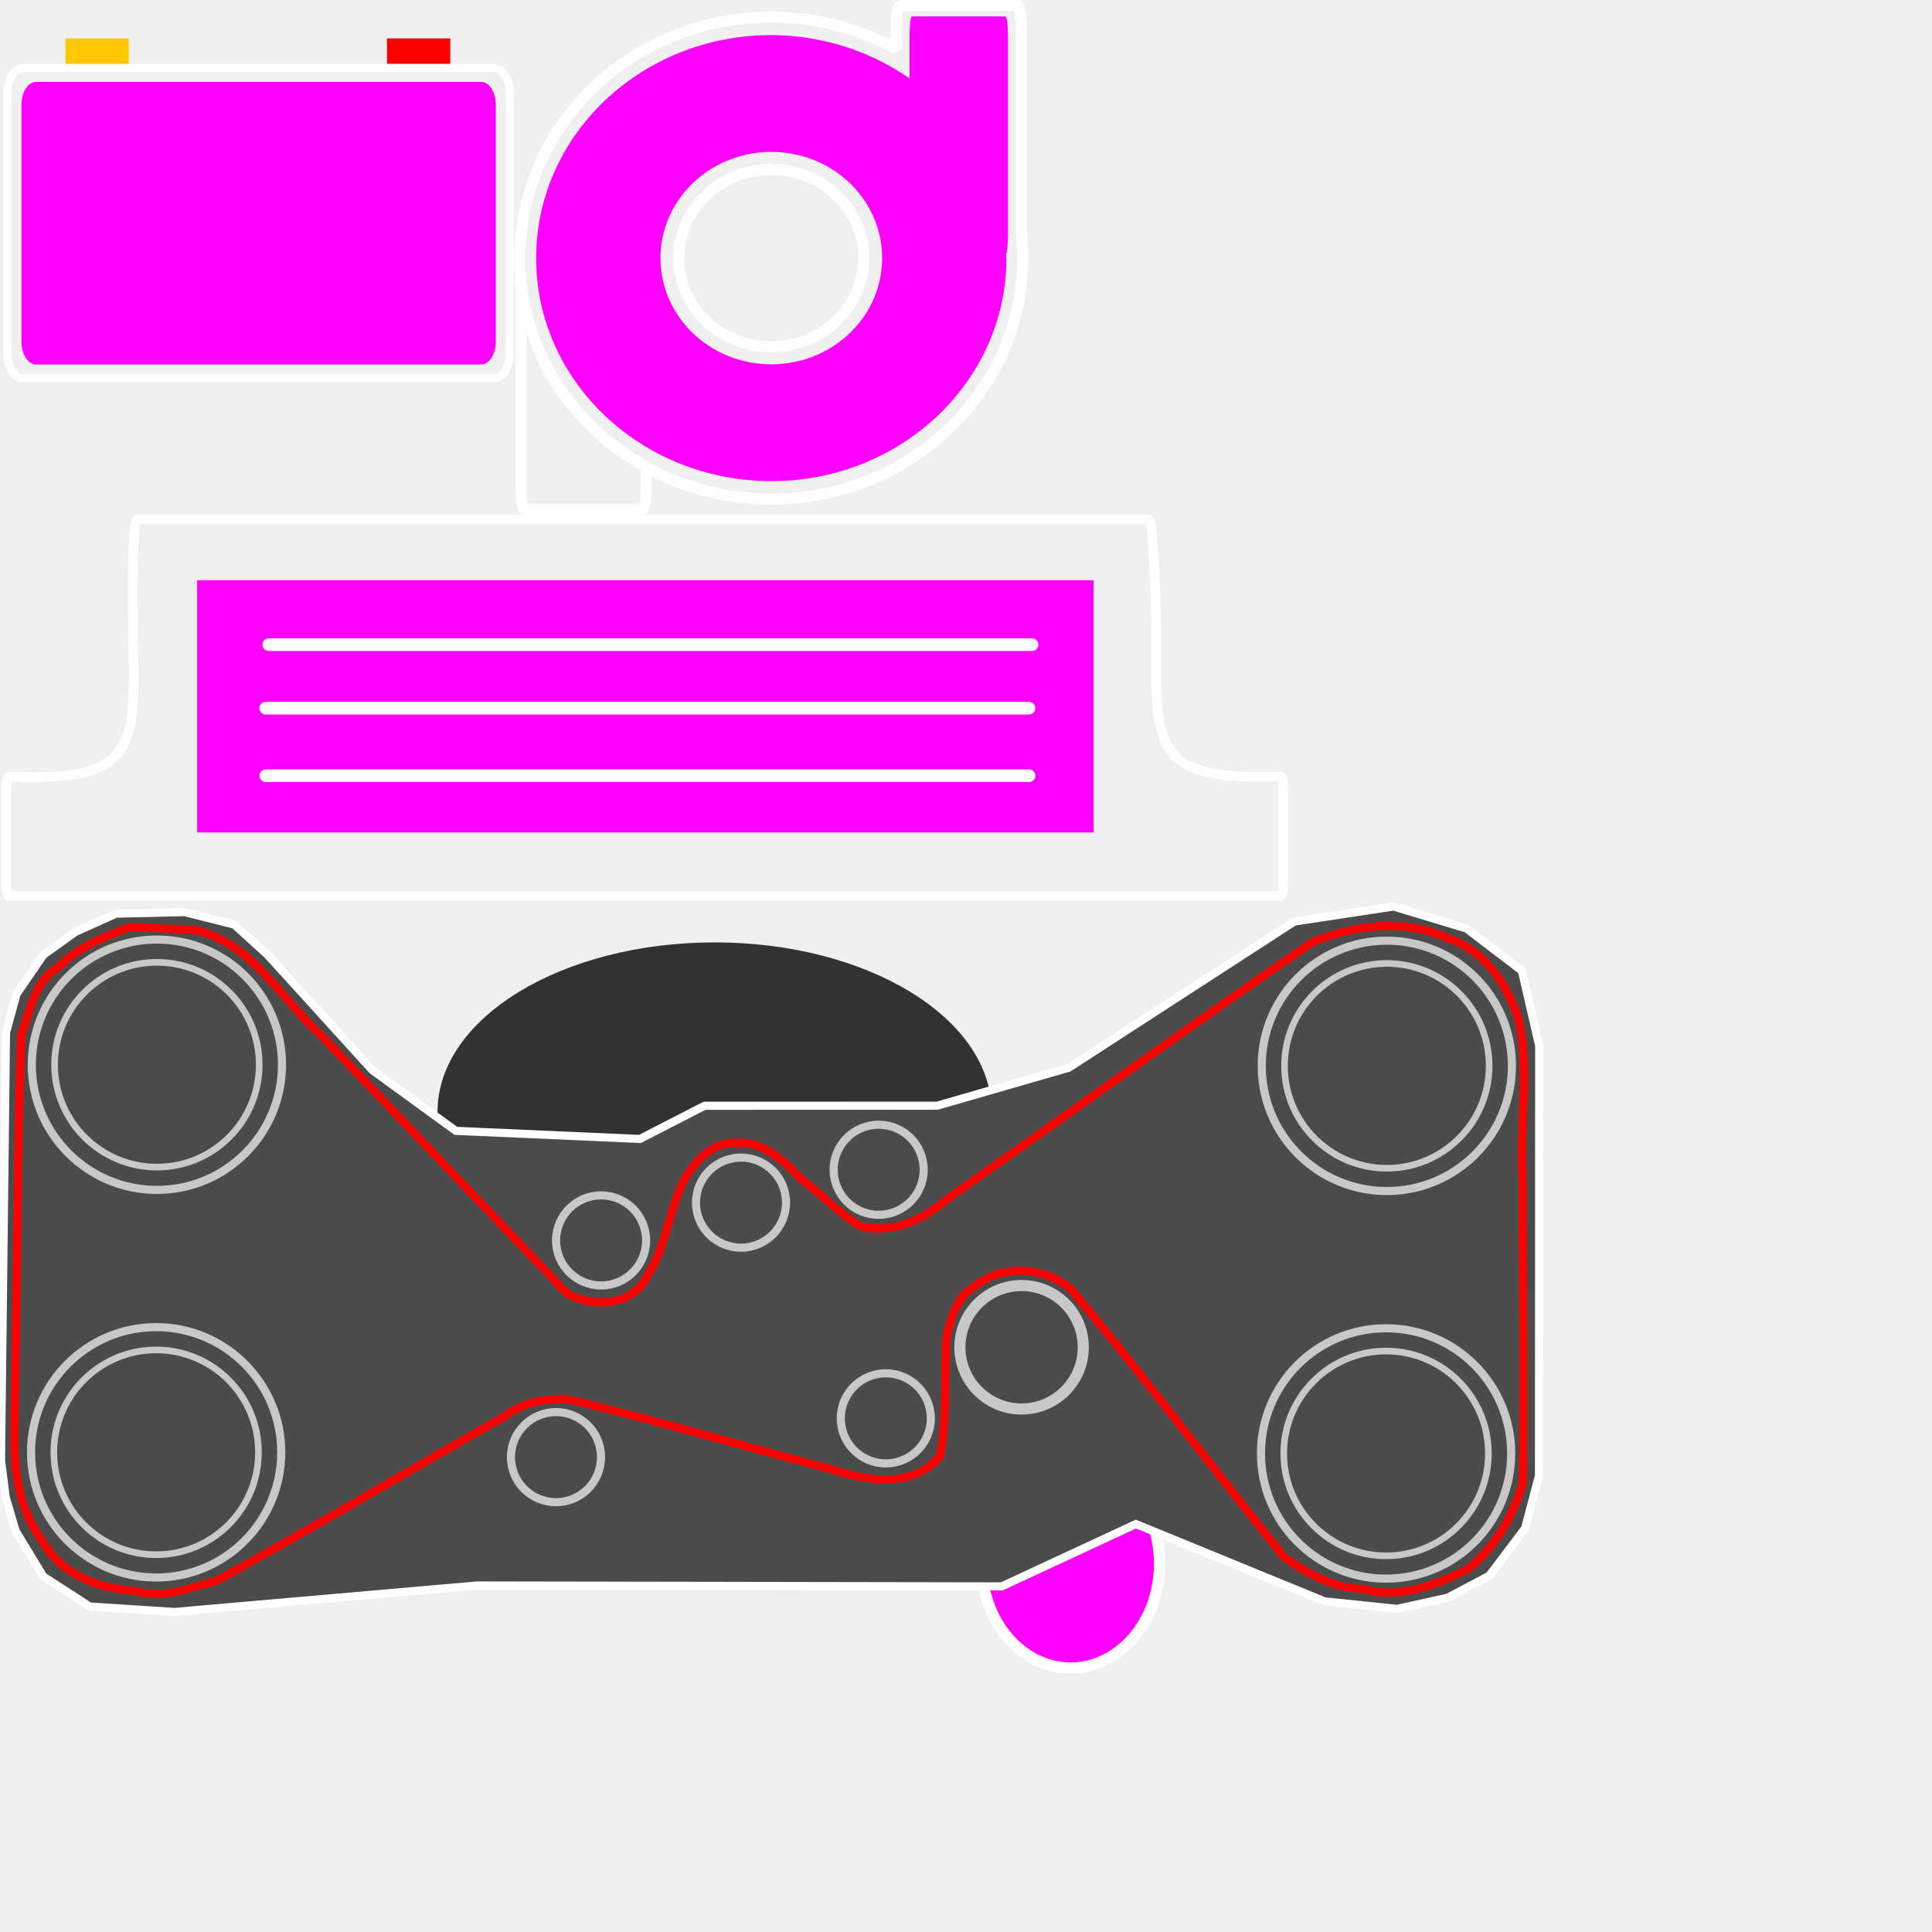
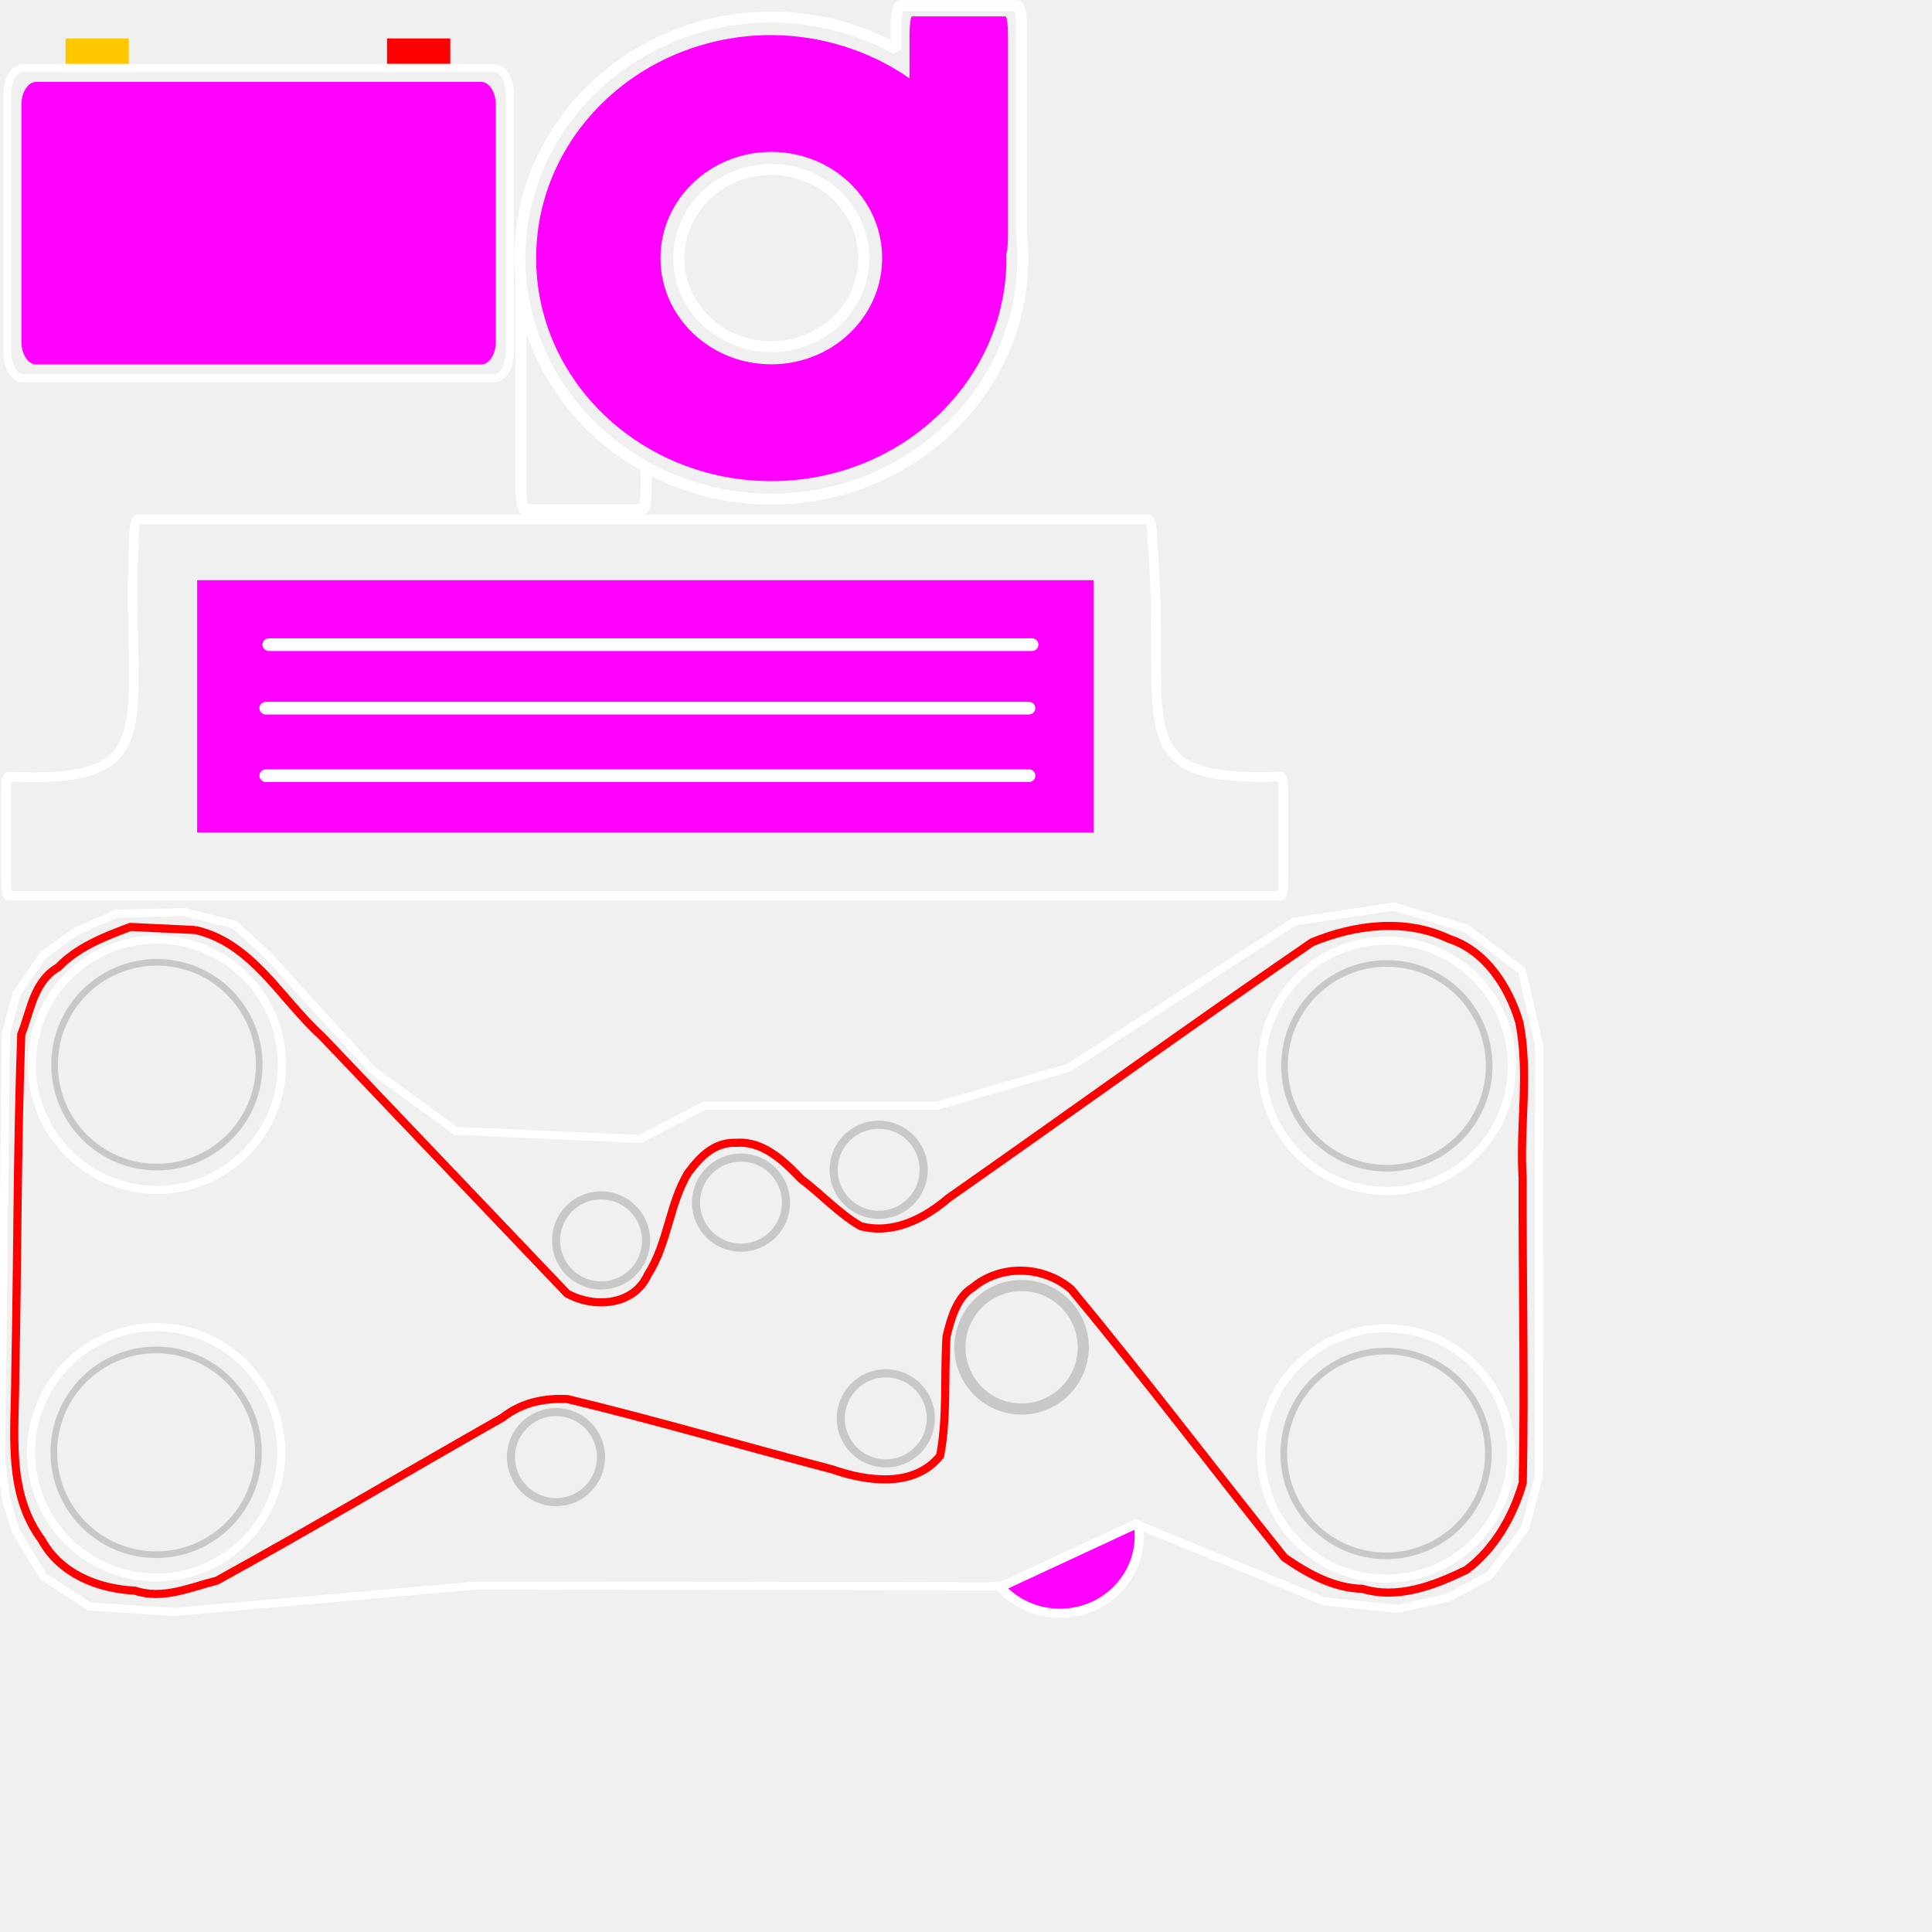
<svg xmlns="http://www.w3.org/2000/svg" width="480" height="480" viewBox="0 0 480 480" version="1.1" id="svg5">
  <defs id="defs2" />
  <g id="layer1">
-     <ellipse style="fill:#323232;fill-opacity:1;fill-rule:evenodd;stroke:none;stroke-width:2.214;stroke-linejoin:miter;stroke-dasharray:none;stroke-opacity:1;paint-order:markers fill stroke" id="path23540" cx="177.542" cy="276.233" rx="68.839" ry="42.097" />
-     <ellipse style="fill:#ff00ff;fill-opacity:1;fill-rule:evenodd;stroke:#ffffff;stroke-width:2.808;stroke-linejoin:miter;stroke-dasharray:none;stroke-opacity:1;paint-order:markers fill stroke" id="path23534" cx="265.994" cy="388.503" rx="22.106" ry="25.909" />
-     <path style="fill:#4b4b4b;fill-opacity:1;fill-rule:evenodd;stroke:#ffffff;stroke-width:2.015;stroke-linejoin:miter;stroke-dasharray:none;stroke-opacity:1;paint-order:markers fill stroke" d="m 113.24,280.954 45.74,2.019 16.045,-8.245 57.812,-0.02 32.703,-9.437 56.016,-36.31 24.692,-3.74 18.087,5.466 13.768,10.494 4.307,18.63 -0.051,106.8 -3.458,13.106 -8.896,11.765 -10.324,5.461 -12.569,2.777 -18.043,-1.869 -46.856,-19.202 -33.336,15.485 -130.307,-0.229 -75.223,6.582 -21.061,-1.355 -11.518,-7.446 -6.885,-11.346 -2.458,-8.305 -1.176,-9.289 1.245,-106.188 2.62,-9.602 6.688,-9.748 7.91,-5.663 10.125,-4.551 17.034,-0.382 12.333,3.099 8.255,7.497 26.043,28.665 z" id="path23314" />
+     <path id="path23534" style="fill:#ff00ff;fill-opacity:1;fill-rule:evenodd;stroke:#ffffff;stroke-width:2.286;stroke-linejoin:miter;stroke-dasharray:none;stroke-opacity:1;paint-order:markers fill stroke" d="M 282.213 378.648 L 248.877 394.133 L 248.402 394.133 A 19.711 19.246 0 0 0 263.338 400.824 A 19.711 19.246 0 0 0 283.049 381.578 A 19.711 19.246 0 0 0 282.855 378.912 L 282.213 378.648 z " />
+     <path style="fill:none;fill-opacity:1;fill-rule:evenodd;stroke:#ffffff;stroke-width:2.015;stroke-linejoin:miter;stroke-dasharray:none;stroke-opacity:1;paint-order:markers fill stroke" d="m 113.24,280.954 45.74,2.019 16.045,-8.245 57.812,-0.02 32.703,-9.437 56.016,-36.31 24.692,-3.74 18.087,5.466 13.768,10.494 4.307,18.63 -0.051,106.8 -3.458,13.106 -8.896,11.765 -10.324,5.461 -12.569,2.777 -18.043,-1.869 -46.856,-19.202 -33.336,15.485 -130.307,-0.229 -75.223,6.582 -21.061,-1.355 -11.518,-7.446 -6.885,-11.346 -2.458,-8.305 -1.176,-9.289 1.245,-106.188 2.62,-9.602 6.688,-9.748 7.91,-5.663 10.125,-4.551 17.034,-0.382 12.333,3.099 8.255,7.497 26.043,28.665 z" id="path23314" />
    <rect style="fill:none;fill-opacity:1;stroke:#ffffff;stroke-width:2;stroke-dasharray:none;stroke-opacity:1" id="rect3800" width="124.792" height="77.065" x="1.859" y="16.917" ry="6.2" rx="3.87" />
    <rect style="fill:#ff00ff;fill-opacity:1;stroke:none;stroke-width:1.855;stroke-dasharray:none;stroke-opacity:1" id="rect3800-3" width="117.855" height="70.204" x="5.327" y="20.348" ry="5.648" rx="3.655" />
    <rect style="fill:#ff00ff" id="rect4536" width="0.637" height="1.812" x="65.008" y="25.629" ry="0.319" />
    <rect style="fill:#ffc800;fill-opacity:1;stroke:none;stroke-opacity:1" id="rect4700" width="15.716" height="6.299" x="16.285" y="9.559" rx="0" ry="3.533" />
    <rect style="fill:#ff0000;fill-opacity:1;stroke:none;stroke-opacity:1" id="rect4700-7" width="15.716" height="6.299" x="96.154" y="9.546" rx="0" ry="3.533" />
    <path id="rect12881" style="fill:none;fill-opacity:1;fill-rule:evenodd;stroke:#ffffff;stroke-width:2.399;stroke-linejoin:miter;stroke-dasharray:none;stroke-opacity:1;paint-order:markers fill stroke" d="m 34.255,129.065 c -0.528,0 -0.955,1.958 -0.955,4.389 -2.307,46.178 9.425,61.452 -31.139,59.488 -0.353,0 -0.639,1.555 -0.639,3.486 v 22.65 c 0,1.931 0.285,3.486 0.639,3.486 H 318.196 c 0.353,0 0.639,-1.555 0.639,-3.486 v -22.65 c 0,-1.931 -0.285,-3.486 -0.639,-3.486 -40.575,1.471 -27.976,-12.798 -31.941,-59.488 0,-2.431 -0.425,-4.389 -0.953,-4.389 z" />
    <rect style="fill:#ff00ff;fill-opacity:1;fill-rule:evenodd;stroke:none;stroke-width:2;stroke-linejoin:miter;stroke-dasharray:none;stroke-opacity:1;paint-order:markers fill stroke" id="rect13150" width="222.719" height="62.668" x="48.978" y="144.152" rx="0" ry="4.388" />
    <rect style="fill:none;fill-opacity:1;fill-rule:evenodd;stroke:#ffffff;stroke-width:2;stroke-linejoin:miter;stroke-dasharray:none;stroke-opacity:1;paint-order:markers fill stroke" id="rect13947" width="190.805" height="1.156" x="65.443" y="192.139" ry="0.578" />
    <rect style="fill:none;fill-opacity:1;fill-rule:evenodd;stroke:#ffffff;stroke-width:2;stroke-linejoin:miter;stroke-dasharray:none;stroke-opacity:1;paint-order:markers fill stroke" id="rect13947-2" width="190.805" height="1.156" x="65.429" y="175.362" ry="0.578" />
    <rect style="fill:none;fill-opacity:1;fill-rule:evenodd;stroke:#ffffff;stroke-width:2;stroke-linejoin:miter;stroke-dasharray:none;stroke-opacity:1;paint-order:markers fill stroke" id="rect13947-6" width="190.805" height="1.156" x="66.193" y="159.583" ry="0.578" />
    <path id="path8329-6-7" style="fill:#ff00ff;fill-opacity:1;stroke:none;stroke-width:5.58;stroke-dasharray:none;stroke-opacity:1" d="m 226.584,4.076 c -0.338,0 -0.611,2.109 -0.611,4.727 V 19.472 A 58.421,55.408 0 0 0 191.629,8.717 58.421,55.408 0 0 0 133.207,64.123 a 58.421,55.408 0 0 0 58.421,55.409 58.421,55.408 0 0 0 58.421,-55.409 58.421,55.408 0 0 0 -0.076,-1.016 c 0.262,-0.534 0.455,-2.354 0.455,-4.552 V 8.803 c 0,-2.618 -0.273,-4.727 -0.611,-4.727 z M 191.629,37.737 a 27.54,26.389 0 0 1 27.54,26.386 27.54,26.389 0 0 1 -27.54,26.389 27.54,26.389 0 0 1 -27.54,-26.389 27.54,26.389 0 0 1 27.54,-26.386 z" />
    <path id="rect8496-9" style="fill:none;fill-opacity:1;fill-rule:evenodd;stroke:#ffffff;stroke-width:2.733;stroke-linejoin:bevel;stroke-dasharray:none;stroke-opacity:1" d="m 129.438,69.835 v 52.057 c 0,2.618 0.481,4.727 1.077,4.727 h 28.956 c 0.596,0 1.077,-2.109 1.077,-4.727 v -5.898 A 62.485,59.873 0 0 1 129.438,69.835 Z M 223.731,1.4 c -0.596,0 -1.08,2.109 -1.08,4.727 V 12.171 A 62.485,59.873 0 0 0 191.629,4.251 62.485,59.873 0 0 0 129.144,64.123 62.485,59.873 0 0 0 191.629,123.996 62.485,59.873 0 0 0 254.113,64.123 62.485,59.873 0 0 0 253.762,57.852 V 6.127 c 0,-2.618 -0.478,-4.727 -1.074,-4.727 z m -9.124,62.724 a 22.979,22.018 0 0 1 -22.979,22.018 22.979,22.018 0 0 1 -22.979,-22.018 22.979,22.018 0 0 1 22.979,-22.018 22.979,22.018 0 0 1 22.979,22.018 z" />
-     <ellipse style="fill:none;fill-opacity:1;fill-rule:evenodd;stroke:#c8c8c8;stroke-width:2.015;stroke-linejoin:miter;stroke-dasharray:none;stroke-opacity:1;paint-order:markers fill stroke" id="path14951" cx="38.982" cy="264.527" rx="31.08" ry="31.102" />
+     <ellipse style="fill:none;fill-opacity:1;fill-rule:evenodd;stroke:#ffffff;stroke-width:2.015;stroke-linejoin:miter;stroke-dasharray:none;stroke-opacity:1;paint-order:markers fill stroke" id="path14951" cx="38.982" cy="264.527" rx="31.08" ry="31.102" />
    <ellipse style="fill:none;fill-opacity:1;fill-rule:evenodd;stroke:#c8c8c8;stroke-width:1.648;stroke-linejoin:miter;stroke-dasharray:none;stroke-opacity:1;paint-order:markers fill stroke" id="path14951-1" cx="38.982" cy="264.527" rx="25.421" ry="25.439" />
-     <ellipse style="fill:none;fill-opacity:1;fill-rule:evenodd;stroke:#c8c8c8;stroke-width:2.015;stroke-linejoin:miter;stroke-dasharray:none;stroke-opacity:1;paint-order:markers fill stroke" id="path14951-8" cx="38.794" cy="360.824" rx="31.08" ry="31.102" />
+     <ellipse style="fill:none;fill-opacity:1;fill-rule:evenodd;stroke:#ffffff;stroke-width:2.015;stroke-linejoin:miter;stroke-dasharray:none;stroke-opacity:1;paint-order:markers fill stroke" id="path14951-8" cx="38.794" cy="360.824" rx="31.08" ry="31.102" />
    <ellipse style="fill:none;fill-opacity:1;fill-rule:evenodd;stroke:#c8c8c8;stroke-width:1.648;stroke-linejoin:miter;stroke-dasharray:none;stroke-opacity:1;paint-order:markers fill stroke" id="path14951-1-7" cx="38.794" cy="360.824" rx="25.421" ry="25.439" />
-     <ellipse style="fill:none;fill-opacity:1;fill-rule:evenodd;stroke:#c8c8c8;stroke-width:2.015;stroke-linejoin:miter;stroke-dasharray:none;stroke-opacity:1;paint-order:markers fill stroke" id="path14951-9" cx="344.555" cy="264.807" rx="31.08" ry="31.102" />
+     <ellipse style="fill:none;fill-opacity:1;fill-rule:evenodd;stroke:#ffffff;stroke-width:2.015;stroke-linejoin:miter;stroke-dasharray:none;stroke-opacity:1;paint-order:markers fill stroke" id="path14951-9" cx="344.555" cy="264.807" rx="31.08" ry="31.102" />
    <ellipse style="fill:none;fill-opacity:1;fill-rule:evenodd;stroke:#c8c8c8;stroke-width:1.648;stroke-linejoin:miter;stroke-dasharray:none;stroke-opacity:1;paint-order:markers fill stroke" id="path14951-1-2" cx="344.555" cy="264.807" rx="25.421" ry="25.439" />
-     <ellipse style="fill:none;fill-opacity:1;fill-rule:evenodd;stroke:#c8c8c8;stroke-width:2.015;stroke-linejoin:miter;stroke-dasharray:none;stroke-opacity:1;paint-order:markers fill stroke" id="path14951-8-0" cx="344.367" cy="361.105" rx="31.08" ry="31.102" />
+     <ellipse style="fill:none;fill-opacity:1;fill-rule:evenodd;stroke:#ffffff;stroke-width:2.015;stroke-linejoin:miter;stroke-dasharray:none;stroke-opacity:1;paint-order:markers fill stroke" id="path14951-8-0" cx="344.367" cy="361.105" rx="31.08" ry="31.102" />
    <ellipse style="fill:none;fill-opacity:1;fill-rule:evenodd;stroke:#c8c8c8;stroke-width:1.648;stroke-linejoin:miter;stroke-dasharray:none;stroke-opacity:1;paint-order:markers fill stroke" id="path14951-1-7-2" cx="344.367" cy="361.105" rx="25.421" ry="25.439" />
    <ellipse style="fill:none;fill-opacity:1;fill-rule:evenodd;stroke:#c8c8c8;stroke-width:2.015;stroke-linejoin:miter;stroke-dasharray:none;stroke-opacity:1;paint-order:markers fill stroke" id="path17600" cx="149.338" cy="308.181" rx="11.184" ry="11.192" />
    <ellipse style="fill:none;fill-opacity:1;fill-rule:evenodd;stroke:#c8c8c8;stroke-width:2.015;stroke-linejoin:miter;stroke-dasharray:none;stroke-opacity:1;paint-order:markers fill stroke" id="path17600-3" cx="184.1" cy="298.79" rx="11.184" ry="11.192" />
    <ellipse style="fill:none;fill-opacity:1;fill-rule:evenodd;stroke:#c8c8c8;stroke-width:2.015;stroke-linejoin:miter;stroke-dasharray:none;stroke-opacity:1;paint-order:markers fill stroke" id="path17600-7" cx="218.303" cy="290.623" rx="11.184" ry="11.192" />
    <ellipse style="fill:none;fill-opacity:1;fill-rule:evenodd;stroke:#c8c8c8;stroke-width:2.761;stroke-linejoin:miter;stroke-dasharray:none;stroke-opacity:1;paint-order:markers fill stroke" id="path17600-7-5" cx="253.807" cy="334.726" rx="15.325" ry="15.336" />
    <ellipse style="fill:none;fill-opacity:1;fill-rule:evenodd;stroke:#c8c8c8;stroke-width:2.015;stroke-linejoin:miter;stroke-dasharray:none;stroke-opacity:1;paint-order:markers fill stroke" id="path17600-7-9" cx="220.077" cy="352.385" rx="11.184" ry="11.192" />
    <ellipse style="fill:none;fill-opacity:1;fill-rule:evenodd;stroke:#c8c8c8;stroke-width:2.015;stroke-linejoin:miter;stroke-dasharray:none;stroke-opacity:1;paint-order:markers fill stroke" id="path17600-7-2" cx="138.132" cy="362.019" rx="11.184" ry="11.192" />
    <path style="fill:none;fill-opacity:1;fill-rule:evenodd;stroke:#ff0000;stroke-width:2.015;stroke-linejoin:miter;stroke-dasharray:none;stroke-opacity:1;paint-order:markers fill stroke" d="m 48.523,231.058 c 14.145,3.203 21.296,17.222 31.449,26.404 20.306,21.305 40.612,42.611 60.918,63.916 6.69,3.713 16.632,3.034 20.076,-4.715 4.949,-7.617 5.322,-17.619 10.002,-25.275 3.11,-4.146 6.547,-7.711 12.12,-7.462 6.462,-0.469 11.74,4.546 15.952,9 5.012,3.744 9.499,8.697 14.821,11.728 8.043,2.09 15.775,-1.85 21.765,-6.981 30.145,-21.121 60.022,-42.751 90.333,-63.554 10.727,-4.423 23.242,-5.997 34.034,-0.868 9.151,2.948 14.912,11.999 17.484,20.762 2.547,12.697 0.012,25.768 0.818,38.638 -0.074,25.231 0.533,50.566 0.033,75.732 -2.361,8.318 -7.116,16.556 -14.031,21.676 -7.988,3.845 -16.933,7.339 -25.812,4.68 -7.211,-0.171 -13.636,-3.8 -19.365,-7.763 -17.72,-22.138 -34.923,-44.86 -52.964,-66.635 -6.803,-5.872 -17.484,-6.338 -24.453,-0.462 -4.012,2.351 -5.534,7.923 -6.541,12.209 -0.631,9.848 0.25,19.858 -1.587,29.578 -6.4,8.038 -18.109,6.436 -26.748,3.415 -21.94,-5.739 -43.806,-12.176 -65.791,-17.482 -5.939,-0.287 -11.445,0.889 -16.201,4.605 -23.679,13.437 -47.143,27.394 -70.957,40.506 -6.732,1.688 -13.377,4.795 -20.357,2.486 -9.195,-0.457 -18.576,-4.183 -23.173,-12.622 -8.87,-11.948 -6.513,-27.293 -6.555,-41.209 0.584,-28.106 0.472,-56.335 1.489,-84.364 2.385,-6.034 3.087,-13.195 9.23,-16.712 4.777,-5.027 11.633,-7.653 17.886,-9.997 5.376,0.256 10.752,0.512 16.128,0.768 z" id="path20655" />
  </g>
</svg>
